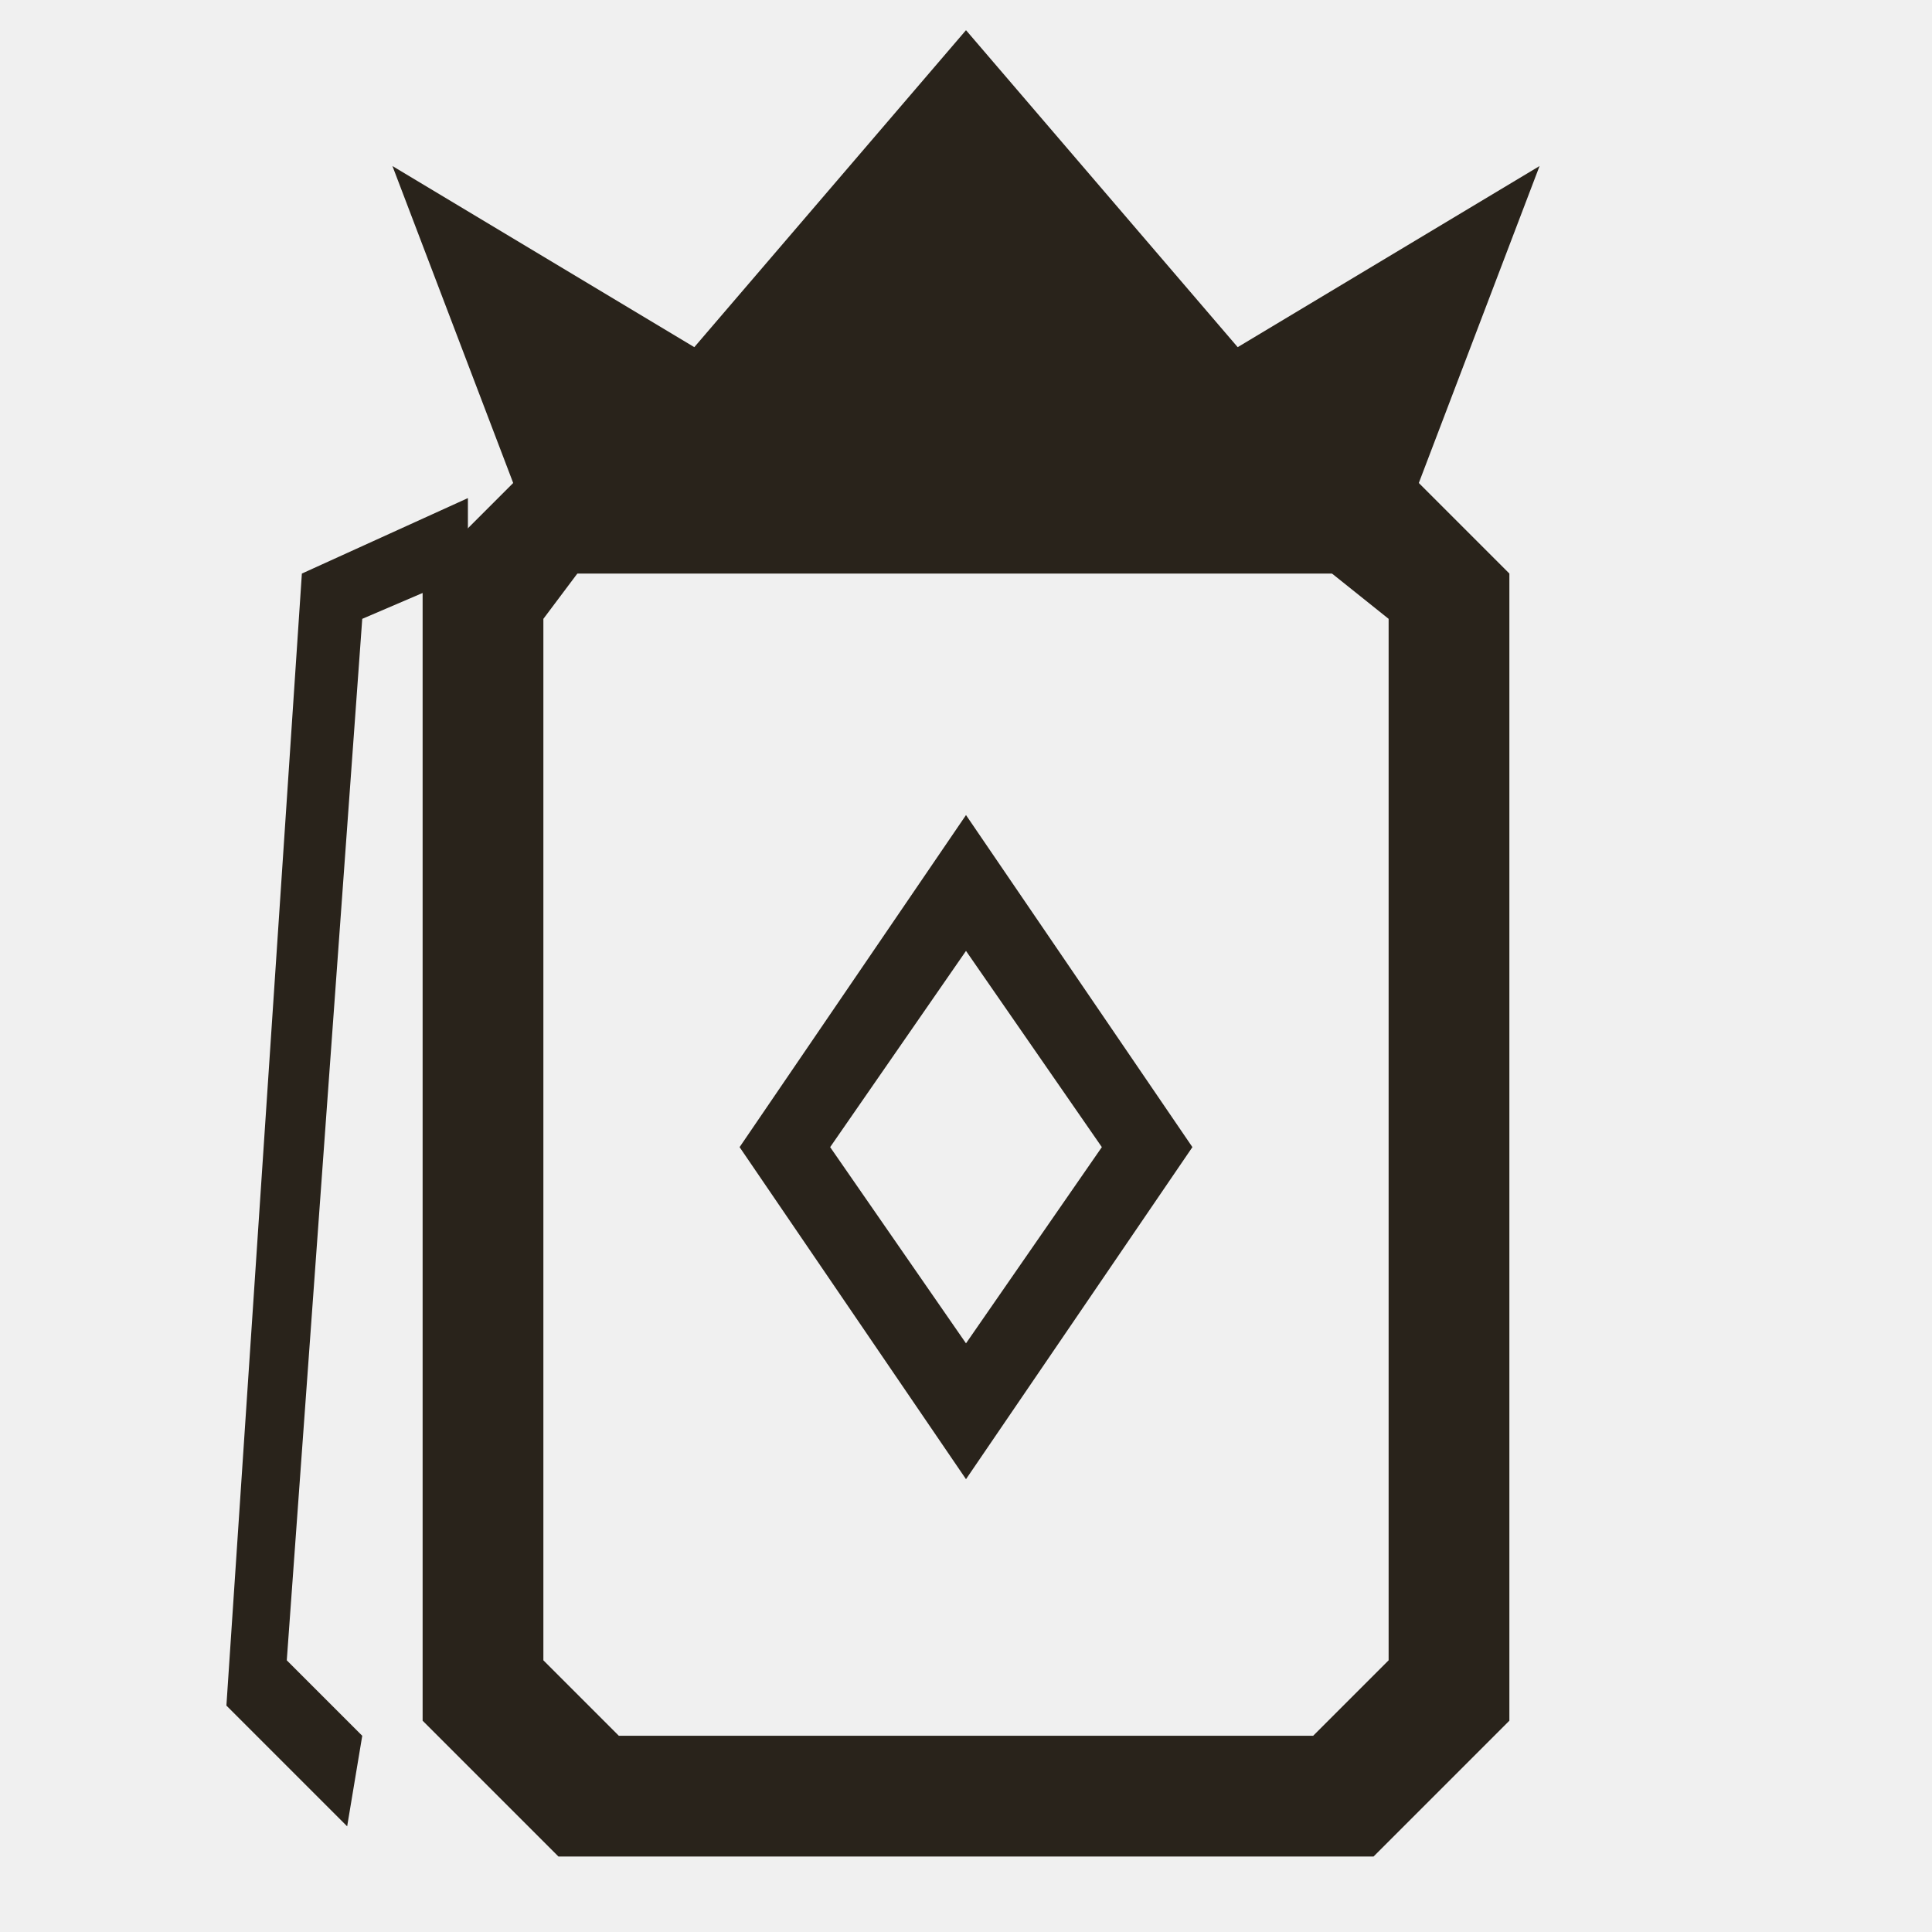
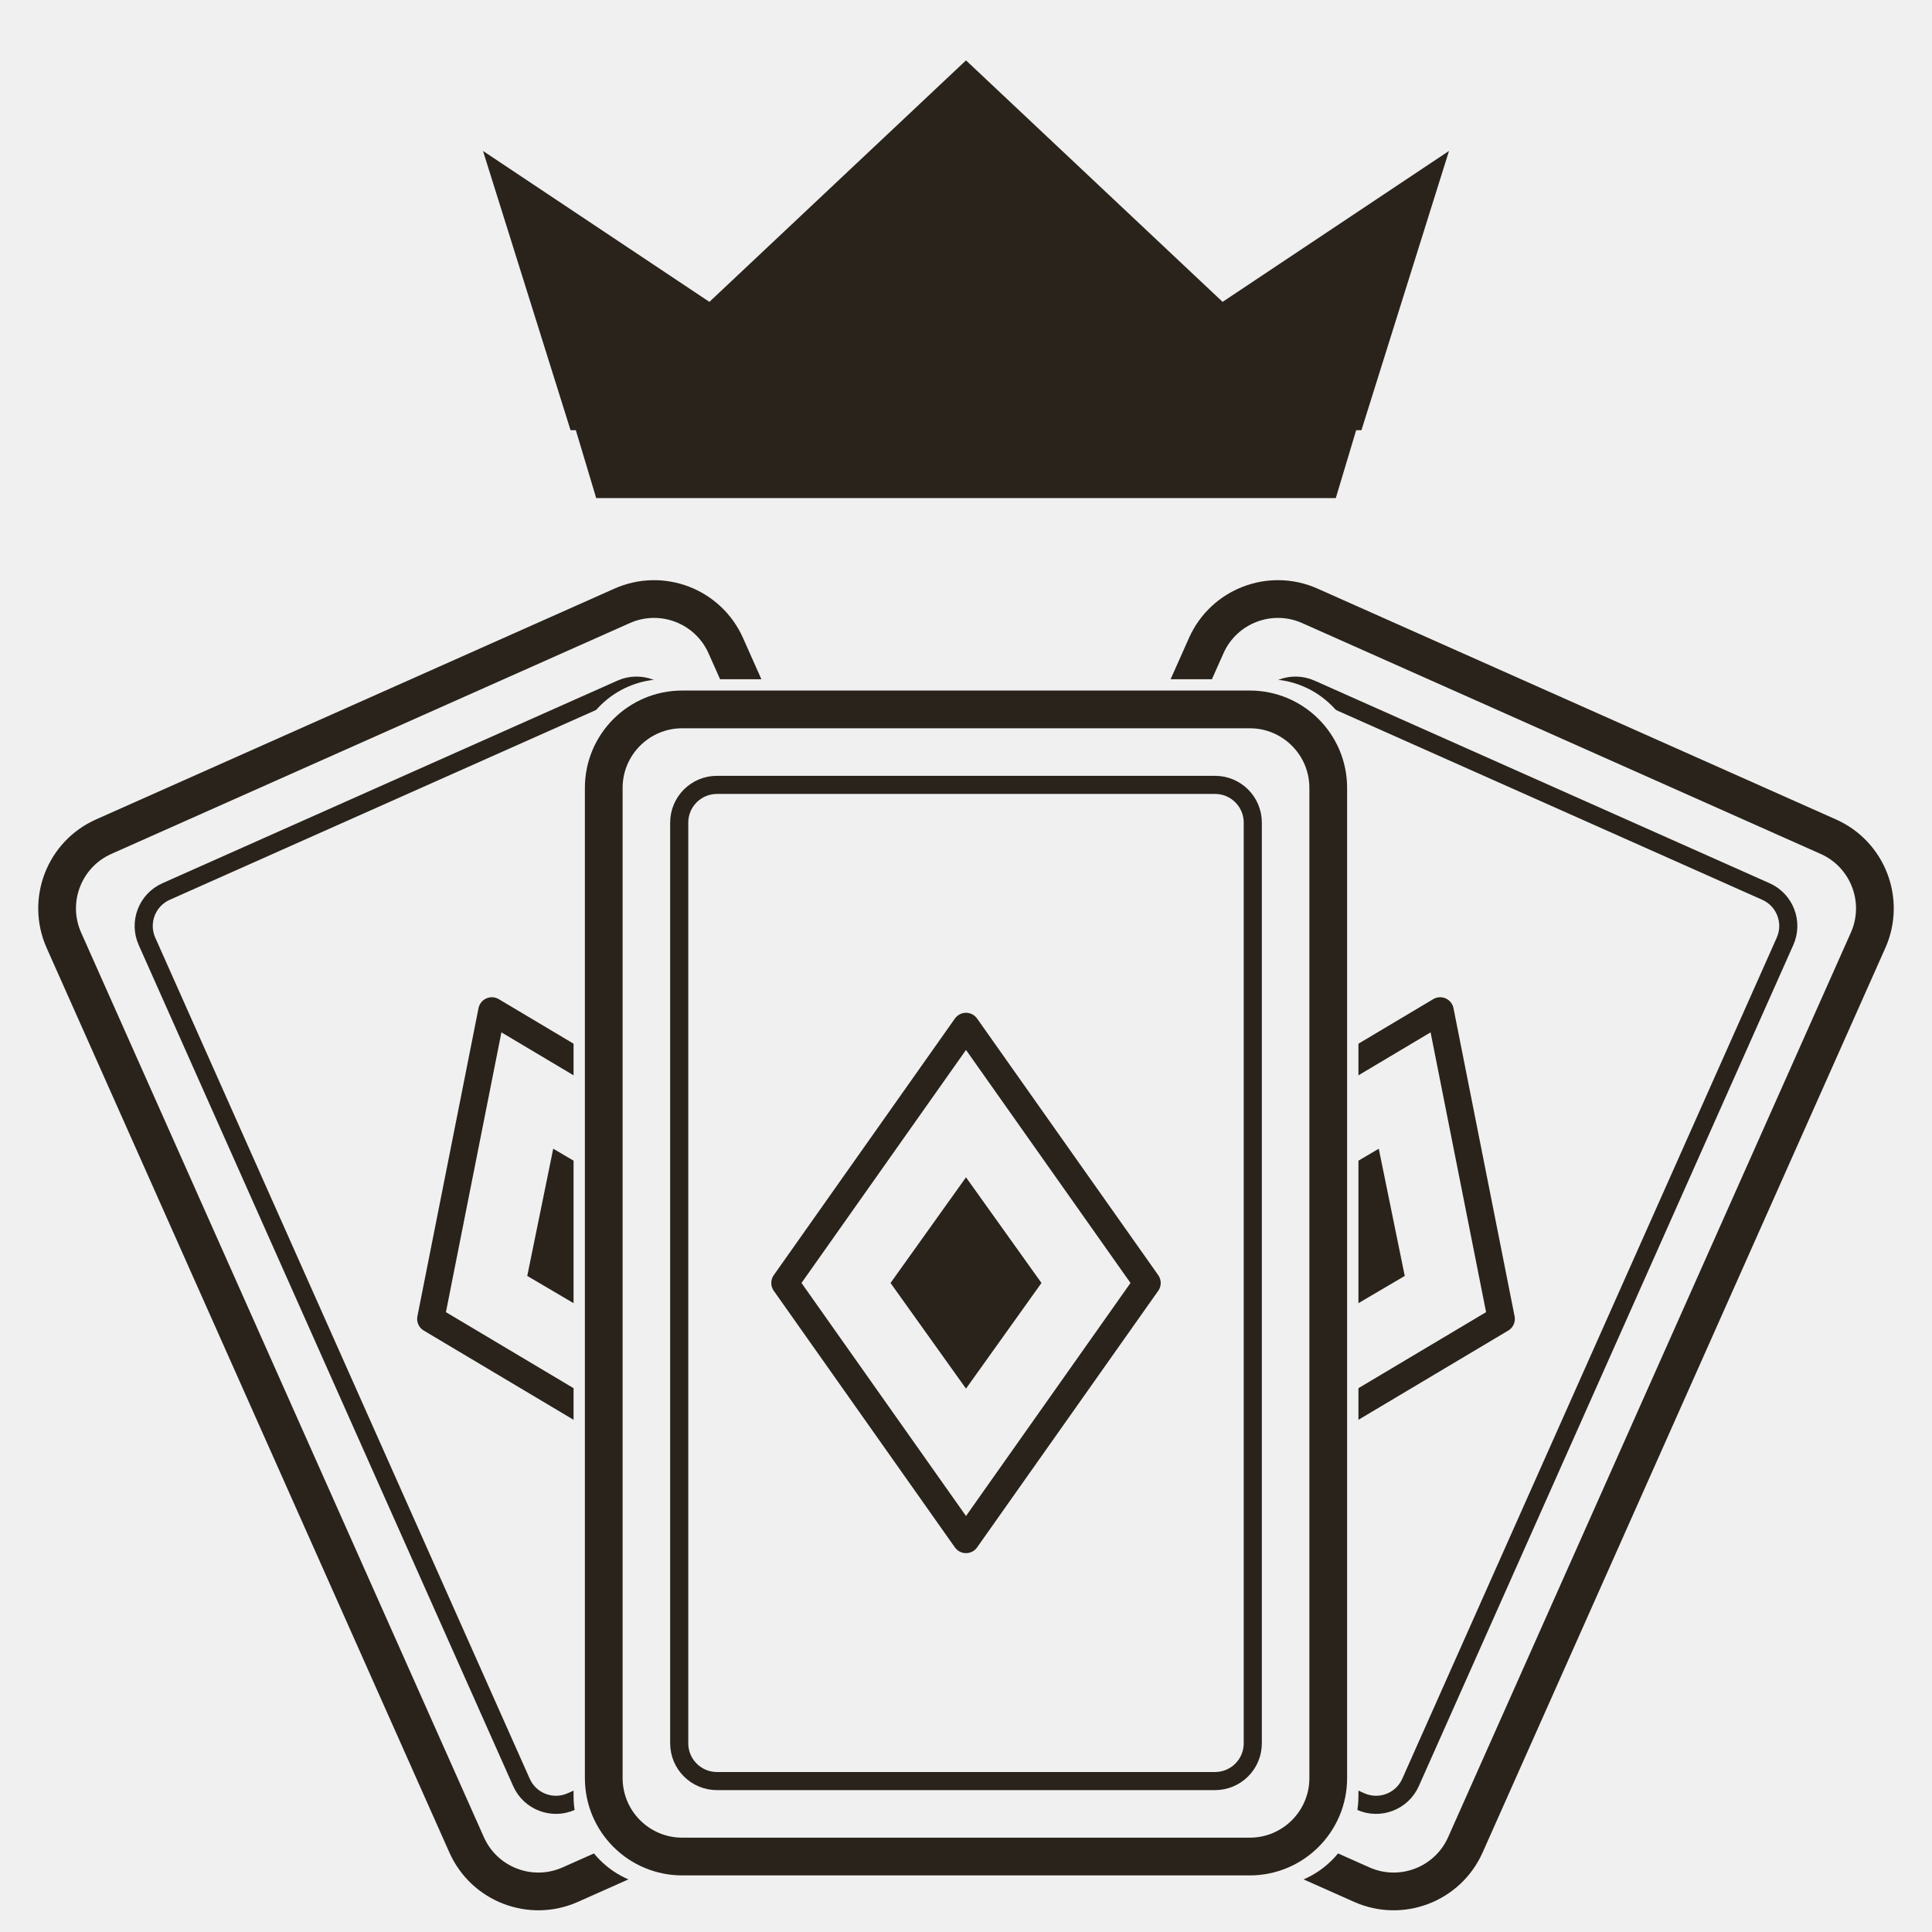
- <svg xmlns="http://www.w3.org/2000/svg" viewBox="0 0 128 128" role="img" aria-label="CardDex card and crown" color="#29231b">
-   <g fill="currentColor">
-     <path d="m31 33-11 5-5 75 8 8 1-6-5-5 5-69 7-3Z" />
-     <path d="M37 29h54l9 9v76l-9 9H37l-9-9V38Zm2 8-3 4v69l5 5h46l5-5V41l-5-4H39Z" fill-rule="evenodd" />
-     <path d="m26 11 20 12L64 2l18 21 20-12-8 21H34Zm8 20h60l-2 7H36Z" />
-     <path d="m64 54 15 22-15 22-15-22Zm0 9L55 76l9 13 9-13Z" fill-rule="evenodd" />
+ <svg xmlns="http://www.w3.org/2000/svg" viewBox="0 0 128 128" role="img" aria-label="Launch a Card crowned hand of cards" color="#29231b">
+   <defs>
+     <g id="back" fill="none" stroke="currentColor" stroke-linejoin="round">
+       <rect x="-24" y="-38" width="48" height="76" rx="5.2" stroke-width="2.5" />
+       <rect x="-19" y="-33" width="38" height="66" rx="2.5" stroke-width="1.2" />
+       <path d="m0-17 12 17L0 17-12 0Z" stroke-width="1.8" />
+       <path d="m0-7 5 7L0 7-5 0Z" fill="currentColor" stroke="none" />
+     </g>
+     <mask id="back-clear">
+       <rect width="128" height="128" fill="white" />
+       <rect x="38" y="45" width="52" height="80" rx="6" fill="black" />
+     </mask>
+   </defs>
+   <g mask="url(#back-clear)">
+     <g transform="translate(39.5 82.5) rotate(-24)">
+       <use href="#back" />
+     </g>
+     <g transform="translate(88.5 82.5) rotate(24)">
+       <use href="#back" />
+     </g>
  </g>
+   <g transform="translate(64 85)">
+     <use href="#back" />
+   </g>
+   <path d="m32 10 15 10L64 4l17 16 15-10-5.8 18.5H37.8ZM38 28h52l-1.5 5H39.5Z" fill="currentColor" />
</svg>
